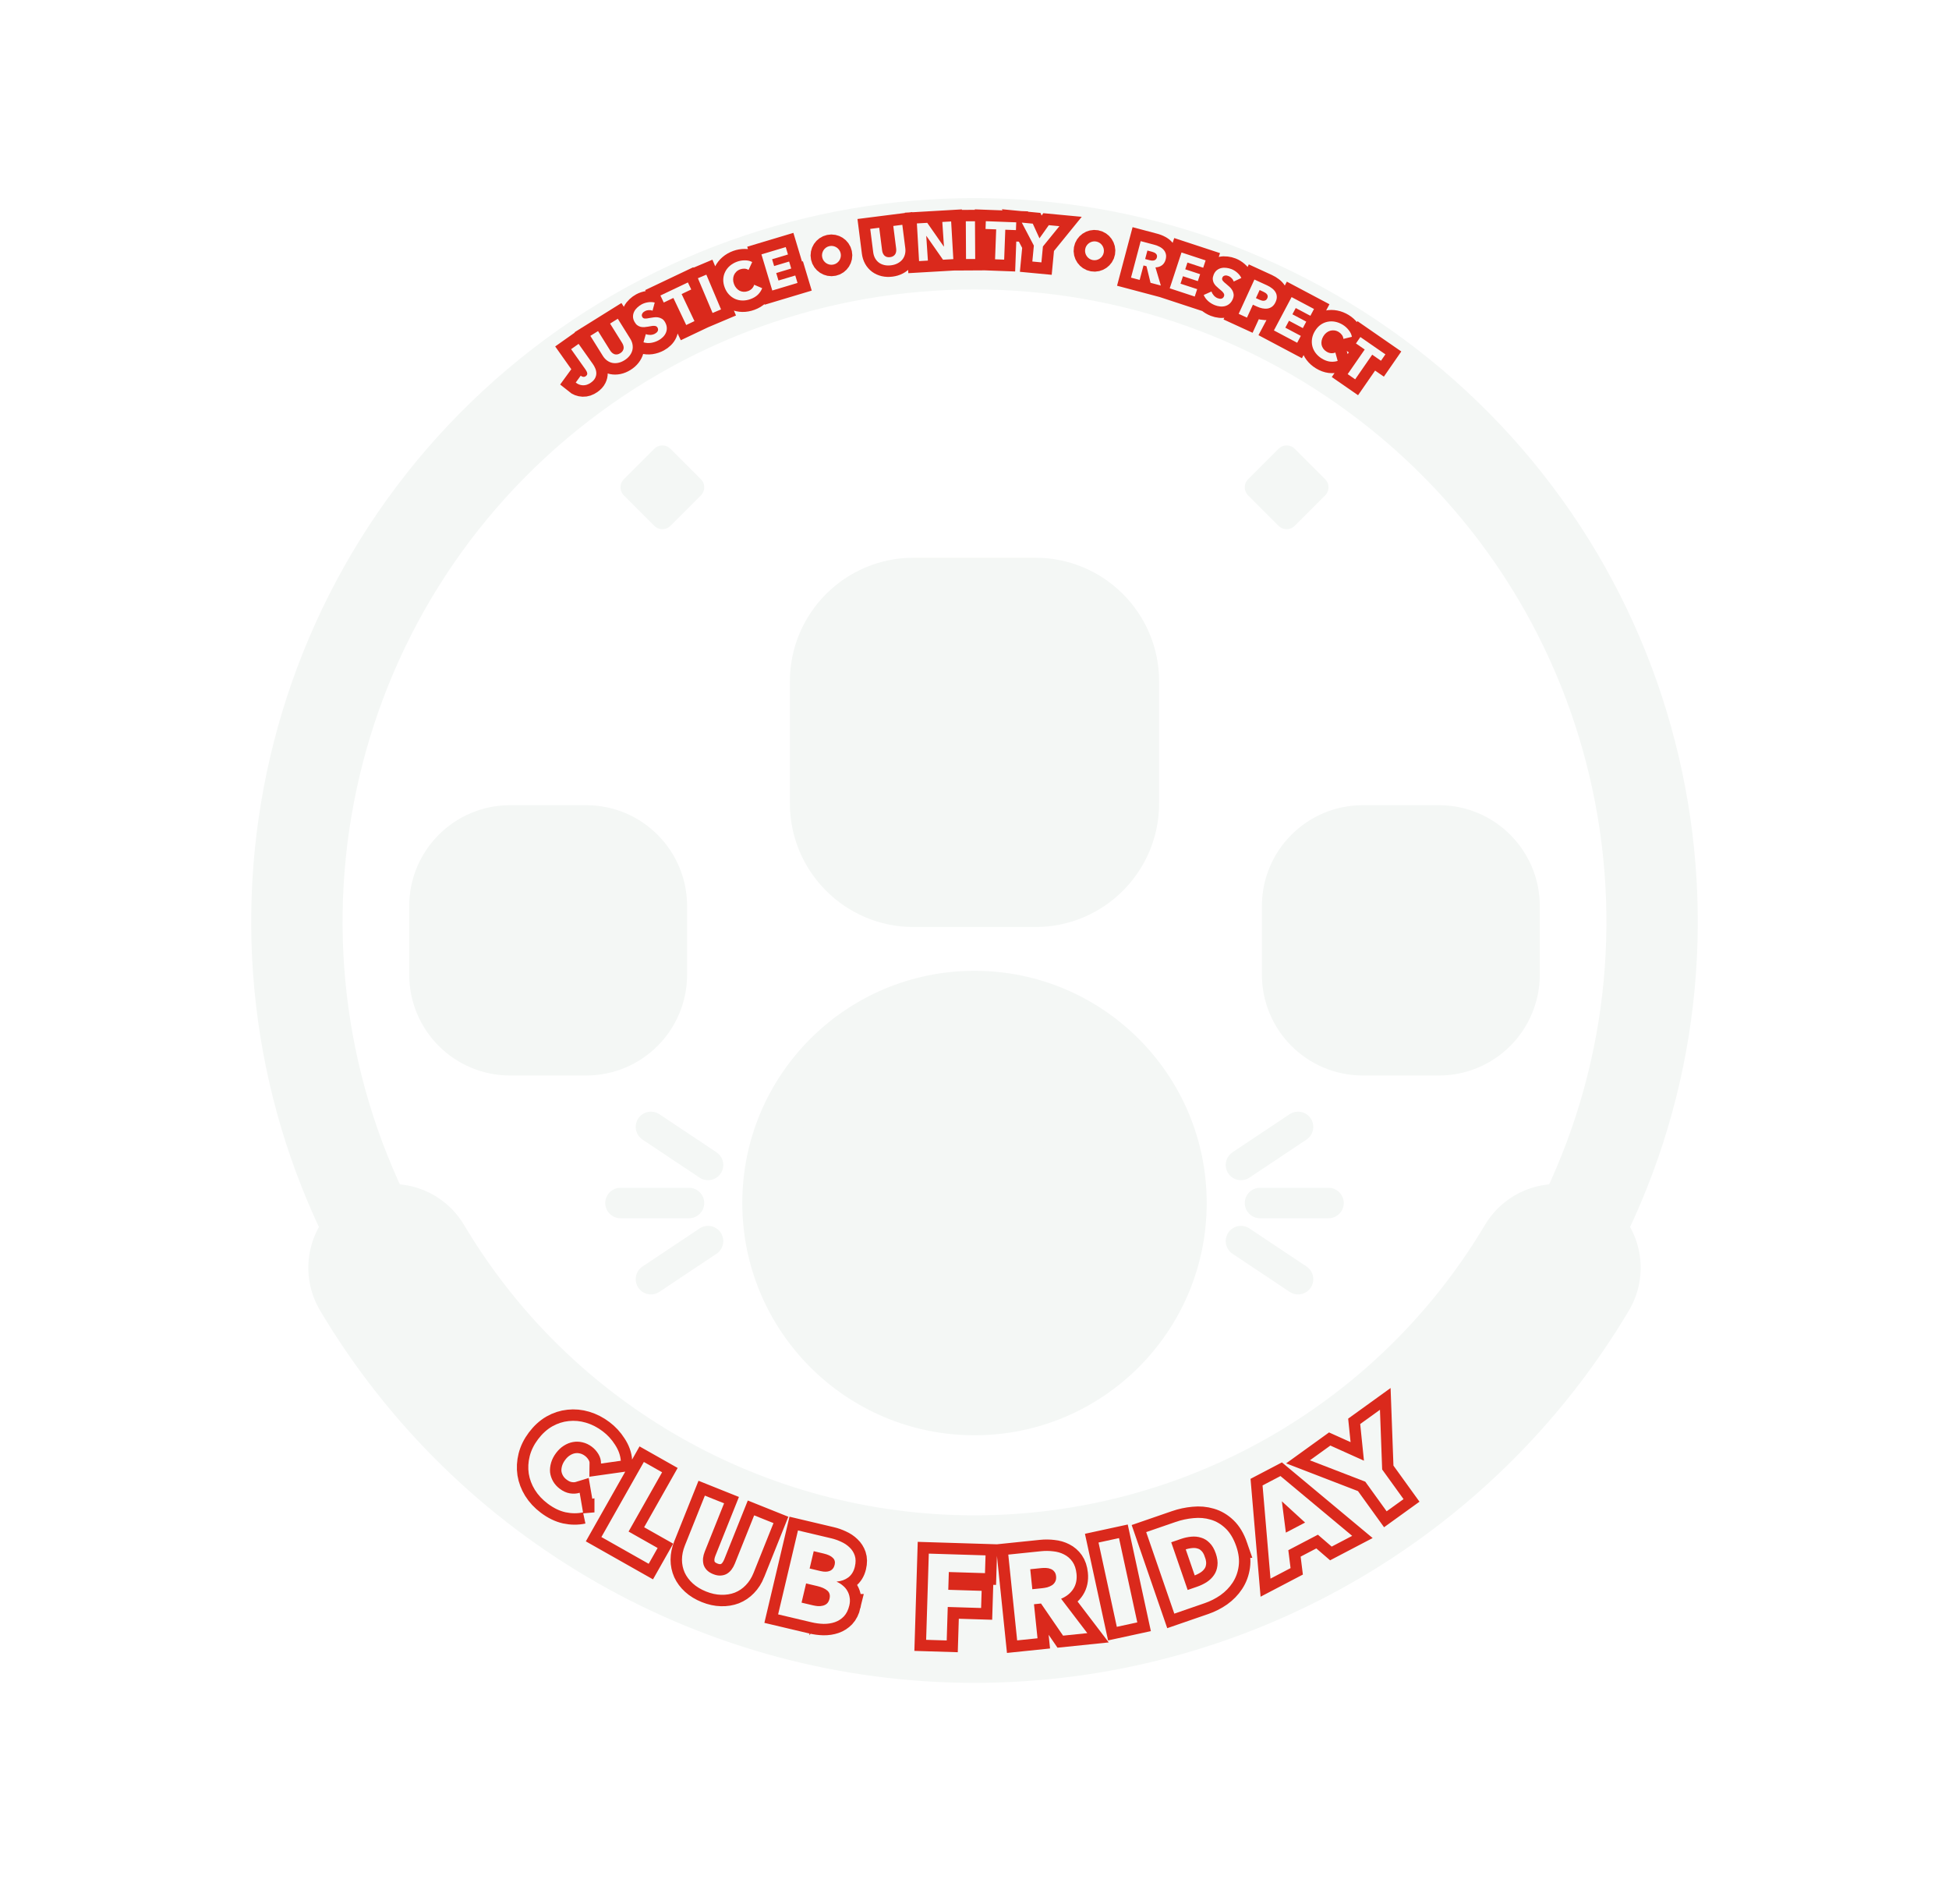
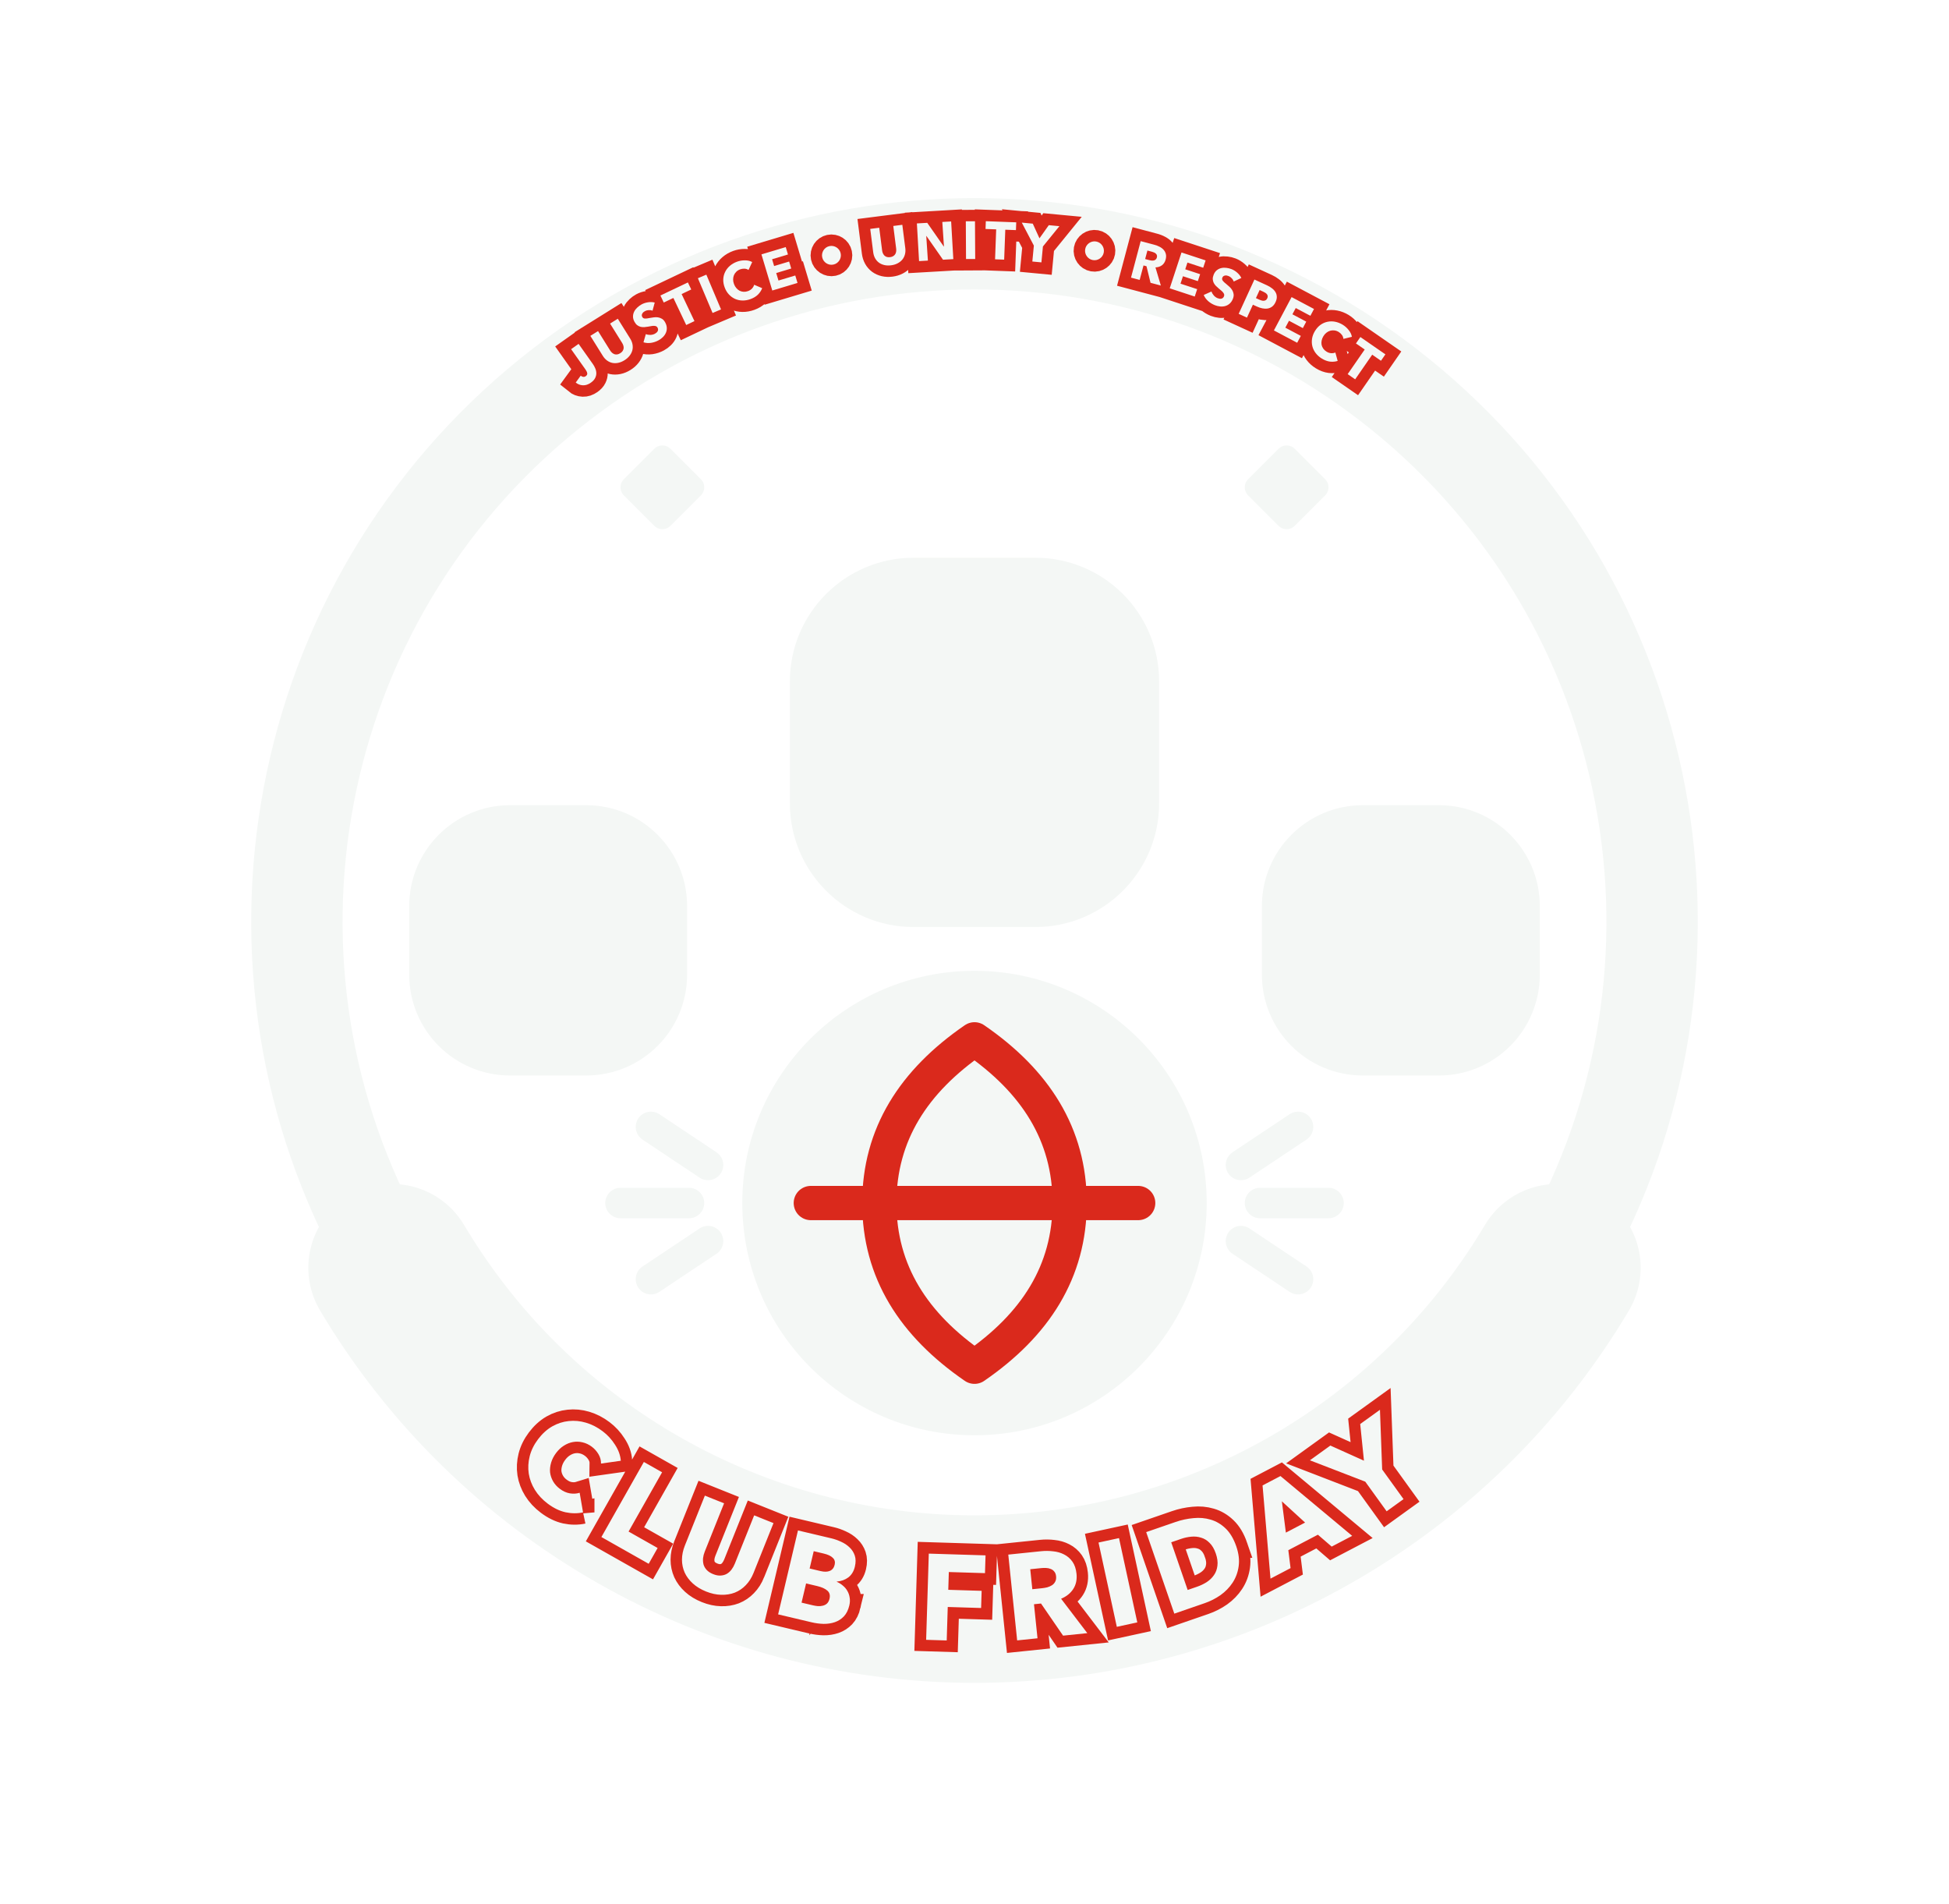
<svg xmlns="http://www.w3.org/2000/svg" viewBox="0 0 512 500" role="img" aria-labelledby="title desc" version="1.1" id="svg15">
  <g stroke="#F4F7F5" stroke-width="13" stroke-linecap="round" stroke-linejoin="round" id="g8">
    <path fill="none" stroke="#F4F7F5" d="M103 333a178 178 0 1 1 306 0" id="path1" />
    <g id="younger-member" aria-label="younger-member">
      <rect x="114" y="218" width="60" height="58" rx="20" fill="#F4F7F5" stroke="#F4F7F5" id="rect1" />
      <circle cx="144" cy="247" r="7" fill="none" stroke="none" id="circle1" />
    </g>
    <g id="adult-member" aria-label="adult-member">
      <rect x="214" y="153" width="84" height="84" rx="26" fill="#F4F7F5" stroke="#F4F7F5" id="rect2" />
      <circle cx="256" cy="195" r="9" fill="none" stroke="none" id="circle2" />
    </g>
    <g id="older-member" aria-label="older-member">
      <rect x="338" y="218" width="60" height="58" rx="20" fill="#F4F7F5" stroke="#F4F7F5" id="rect3" />
      <circle cx="368" cy="247" r="7" fill="none" stroke="none" id="circle3" />
    </g>
    <circle cx="256" cy="316" r="55" fill="#F4F7F5" stroke="#F4F7F5" stroke-width="12" id="circle4" />
-     <path fill="none" stroke="#F4F7F5" stroke-width="9" d="M256 273c-16 11-25 25-25 43s9 32 25 43m0-86c16 11 25 25 25 43s-9 32-25 43m-43-43h86" id="path4" />
+     <path fill="none" stroke="#DA291C" stroke-width="9" d="M256 273c-16 11-25 25-25 43s9 32 25 43m0-86c16 11 25 25 25 43s-9 32-25 43m-43-43h86" id="path4" />
    <path fill="none" stroke="#F4F7F5" stroke-width="8" d="M181 316h-18M186 306l-15-10M186 326l-15 10M331 316h18M326 306l15-10M326 326l15 10" id="path5" />
    <path fill="none" stroke="#F4F7F5" d="M103 333a178 178 0 0 0 306 0" id="path6" />
    <path fill="#F4F7F5" stroke="#F4F7F5" stroke-width="6" d="m174 120 8 8-8 8-8-8z" id="path7" />
    <path fill="#F4F7F5" stroke="#F4F7F5" stroke-width="6" d="m338 120 8 8-8 8-8-8z" id="path8" />
  </g>
  <defs id="defs8">
    <path id="motto-arc" d="M103 333a178 178 0 1 1 306 0" />
    <path id="name-arc" d="M103 333a178 178 0 0 0 306 0" />
  </defs>
  <path d="M103 333a178 178 0 1 1 306 0" fill="none" stroke="#F4F7F5" stroke-width="24" stroke-linecap="round" id="path9" />
  <path d="M103 333a178 178 0 0 0 306 0" fill="none" stroke="#F4F7F5" stroke-width="44" stroke-linecap="round" id="path10" />
  <g font-family="Avenir Next, Trebuchet MS, Arial, sans-serif" text-anchor="middle" id="g15">
    <g id="text14" style="font-weight:700;font-size:14px;letter-spacing:1.5;stroke:#da291c;stroke-width:6;paint-order:stroke fill" aria-label="JUSTICE•UNITY•RESPECT">
      <path style="fill:#f4f7f5" d="m 155.767,95.652 q 0.34,0.48 0.597,1.087 0.269,0.598 0.287,1.254 0.022,0.636 -0.302,1.294 -0.312,0.65 -1.135,1.232 -1.029,0.728 -2.086,0.687 -1.066,-0.052 -1.885,-0.724 l 1.313,-1.804 q 0.306,0.263 0.65,0.312 0.355,0.041 0.663,-0.178 0.48,-0.34 0.394,-0.776 -0.074,-0.445 -0.455,-0.982 l -3.777,-5.337 1.966,-1.391 3.769,5.325 z m 9.796,-6.688 q 0.474,0.76 0.605,1.553 0.136,0.773 -0.058,1.521 -0.201,0.736 -0.723,1.408 -0.51,0.664 -1.329,1.175 -0.832,0.519 -1.652,0.684 -0.821,0.165 -1.558,0.015 -0.745,-0.163 -1.379,-0.625 -0.642,-0.474 -1.116,-1.234 l -3.267,-5.239 2.02,-1.259 3.163,5.073 q 0.215,0.345 0.491,0.602 0.288,0.25 0.621,0.388 0.338,0.119 0.724,0.076 0.398,-0.05 0.825,-0.317 0.428,-0.267 0.636,-0.594 0.22,-0.335 0.262,-0.691 0.035,-0.368 -0.075,-0.729 -0.109,-0.361 -0.324,-0.705 l -3.163,-5.073 2.031,-1.267 3.267,5.239 z m 5.857,-7.349 q -0.458,-0.198 -1.008,-0.154 -0.544,0.025 -0.95,0.245 -0.209,0.114 -0.411,0.271 -0.189,0.15 -0.301,0.355 -0.119,0.192 -0.148,0.431 -0.024,0.22 0.116,0.478 0.12,0.221 0.287,0.322 0.179,0.094 0.411,0.111 0.245,0.011 0.544,-0.025 0.293,-0.047 0.654,-0.116 0.523,-0.093 1.103,-0.169 0.573,-0.088 1.127,-0.007 0.554,0.082 1.053,0.384 0.492,0.29 0.846,0.942 0.407,0.751 0.425,1.458 0.023,0.688 -0.251,1.299 -0.274,0.611 -0.783,1.11 -0.509,0.5 -1.149,0.847 -0.935,0.508 -1.982,0.662 -1.054,0.142 -1.96,-0.147 l 0.616,-2.151 q 0.534,0.22 1.197,0.21 0.669,-0.029 1.186,-0.309 0.234,-0.127 0.429,-0.296 0.195,-0.169 0.295,-0.367 0.112,-0.204 0.11,-0.442 -0.002,-0.238 -0.142,-0.496 -0.134,-0.246 -0.35,-0.352 -0.217,-0.105 -0.524,-0.114 -0.302,-0.027 -0.706,0.049 -0.399,0.057 -0.903,0.156 -0.492,0.092 -0.998,0.128 -0.494,0.029 -0.967,-0.08 -0.468,-0.128 -0.885,-0.427 -0.412,-0.318 -0.732,-0.909 -0.394,-0.726 -0.379,-1.403 0.015,-0.677 0.314,-1.27 0.299,-0.593 0.822,-1.068 0.516,-0.487 1.131,-0.821 0.738,-0.401 1.648,-0.544 0.922,-0.15 1.788,0.065 z m 7.638,-4.377 3.375,7.107 -2.163,1.027 -3.375,-7.107 -2.529,1.201 -0.877,-1.846 7.221,-3.43 0.877,1.846 z m 8.136,4.973 -3.856,-9.131 2.218,-0.937 3.856,9.131 z M 200.224,75.696 q -0.358,0.936 -1.11,1.689 -0.758,0.74 -1.941,1.174 -1.078,0.395 -2.128,0.377 -1.037,-0.022 -1.944,-0.421 -0.911,-0.412 -1.625,-1.179 -0.714,-0.767 -1.113,-1.858 -0.41,-1.117 -0.361,-2.164 0.062,-1.052 0.514,-1.933 0.447,-0.895 1.242,-1.574 0.795,-0.679 1.86,-1.069 0.986,-0.361 2.062,-0.353 1.085,-0.01 1.922,0.444 l -0.966,2.084 q -0.474,-0.318 -1.064,-0.341 -0.59,-0.022 -1.129,0.175 -0.592,0.217 -1.009,0.623 -0.409,0.389 -0.624,0.9 -0.215,0.511 -0.22,1.109 -0.009,0.585 0.217,1.203 0.231,0.631 0.621,1.084 0.39,0.454 0.871,0.709 0.49,0.238 1.053,0.27 0.563,0.032 1.142,-0.18 0.67,-0.246 1.074,-0.692 0.403,-0.446 0.551,-0.977 l 2.104,0.899 z m 2.656,0.613 -2.85,-9.493 6.383,-1.916 0.584,1.944 -4.17,1.252 0.535,1.783 3.942,-1.183 0.551,1.837 -3.942,1.183 0.592,1.971 4.412,-1.324 0.588,1.958 z" id="path15" />
      <path style="fill:#f4f7f5" d="m 220.84,66.548 q 0.109,0.506 0.011,0.986 -0.098,0.479 -0.355,0.878 -0.258,0.399 -0.655,0.685 -0.397,0.286 -0.903,0.395 -0.506,0.109 -0.986,0.011 -0.479,-0.098 -0.878,-0.355 -0.399,-0.258 -0.685,-0.655 -0.286,-0.397 -0.395,-0.903 -0.109,-0.506 -0.011,-0.986 0.098,-0.479 0.355,-0.878 0.258,-0.399 0.655,-0.685 0.397,-0.286 0.903,-0.395 0.506,-0.109 0.986,-0.011 0.479,0.098 0.878,0.355 0.399,0.258 0.685,0.655 0.286,0.397 0.395,0.903 z" id="path16" />
      <path style="fill:#f4f7f5" d="m 237.819,65.176 q 0.113,0.889 -0.099,1.664 -0.2,0.759 -0.688,1.358 -0.49,0.584 -1.245,0.977 -0.741,0.39 -1.699,0.512 -0.972,0.124 -1.787,-0.069 -0.815,-0.193 -1.422,-0.638 -0.609,-0.459 -0.992,-1.144 -0.385,-0.699 -0.498,-1.588 l -0.778,-6.125 2.361,-0.3 0.754,5.93 q 0.051,0.403 0.194,0.752 0.157,0.347 0.402,0.612 0.258,0.25 0.626,0.372 0.382,0.121 0.882,0.057 0.5,-0.064 0.826,-0.274 0.34,-0.213 0.527,-0.519 0.185,-0.32 0.236,-0.693 0.051,-0.373 1.6e-4,-0.776 l -0.754,-5.93 2.375,-0.302 0.778,6.125 z m 9.907,3.044 -4.358,-6.24 -0.042,0.002 0.431,6.468 -2.32,0.134 -0.573,-9.895 2.725,-0.158 4.343,6.227 0.042,-0.002 -0.43,-6.454 2.32,-0.134 0.573,9.895 z m 6.05,-0.178 -0.058,-9.912 2.408,-0.014 0.058,9.912 z m 10.313,-7.703 -0.295,7.862 -2.392,-0.09 0.295,-7.862 -2.798,-0.105 0.076,-2.043 7.988,0.299 -0.076,2.043 z m 9.886,4.398 -0.397,4.181 -2.383,-0.226 0.397,-4.181 -3.168,-6.038 2.885,0.274 1.758,3.851 2.451,-3.452 2.787,0.264 z" id="path17" />
      <path style="fill:#f4f7f5" d="m 289.958,66.311 q -0.091,0.51 -0.363,0.916 -0.272,0.406 -0.662,0.678 -0.39,0.272 -0.865,0.386 -0.476,0.114 -0.985,0.023 -0.51,-0.091 -0.916,-0.363 -0.406,-0.272 -0.678,-0.662 -0.272,-0.39 -0.386,-0.865 -0.114,-0.476 -0.023,-0.985 0.091,-0.51 0.363,-0.916 0.272,-0.406 0.662,-0.678 0.39,-0.272 0.865,-0.386 0.476,-0.114 0.985,-0.023 0.51,0.091 0.916,0.363 0.406,0.272 0.678,0.662 0.272,0.39 0.386,0.865 0.114,0.476 0.023,0.985 z" id="path18" />
      <path style="fill:#f4f7f5" d="m 302.245,74.283 -1.062,-4.352 -0.785,-0.208 -1.009,3.802 -2.273,-0.603 2.542,-9.581 3.654,0.969 q 0.69,0.183 1.3,0.504 0.627,0.311 1.052,0.786 0.438,0.478 0.602,1.116 0.164,0.637 -0.055,1.463 -0.258,0.974 -0.962,1.497 -0.704,0.523 -1.713,0.56 l 1.416,4.764 z m 1.668,-6.669 q 0.09,-0.338 -0.005,-0.581 -0.078,-0.252 -0.279,-0.422 -0.184,-0.179 -0.458,-0.295 -0.26,-0.112 -0.517,-0.181 l -1.231,-0.327 -0.592,2.233 1.096,0.291 q 0.284,0.075 0.593,0.114 0.312,0.025 0.588,-0.032 0.276,-0.057 0.486,-0.248 0.223,-0.187 0.32,-0.552 z m 3.372,8.118 3.096,-9.416 6.331,2.082 -0.634,1.928 -4.136,-1.36 -0.582,1.769 3.91,1.286 -0.599,1.822 -3.91,-1.286 -0.643,1.955 4.376,1.439 -0.638,1.942 z m 16.807,-1.778 q -0.144,-0.477 -0.531,-0.87 -0.369,-0.4 -0.8,-0.569 -0.222,-0.087 -0.472,-0.14 -0.237,-0.048 -0.465,-0.002 -0.223,0.033 -0.425,0.164 -0.184,0.124 -0.291,0.397 -0.092,0.235 -0.062,0.427 0.043,0.197 0.18,0.386 0.15,0.194 0.369,0.4 0.225,0.193 0.51,0.425 0.408,0.34 0.84,0.735 0.437,0.382 0.732,0.858 0.295,0.476 0.385,1.053 0.095,0.563 -0.175,1.254 -0.311,0.795 -0.841,1.264 -0.511,0.461 -1.155,0.645 -0.643,0.184 -1.354,0.116 -0.71,-0.068 -1.388,-0.333 -0.991,-0.388 -1.784,-1.089 -0.788,-0.714 -1.15,-1.593 l 2.042,-0.914 q 0.176,0.55 0.611,1.051 0.453,0.493 1.001,0.708 0.248,0.097 0.503,0.137 0.255,0.04 0.47,-0.011 0.228,-0.046 0.409,-0.201 0.181,-0.155 0.288,-0.428 0.102,-0.261 0.043,-0.494 -0.059,-0.234 -0.25,-0.474 -0.173,-0.248 -0.492,-0.509 -0.301,-0.268 -0.701,-0.59 -0.387,-0.317 -0.741,-0.681 -0.341,-0.359 -0.562,-0.791 -0.203,-0.44 -0.244,-0.952 -0.022,-0.52 0.223,-1.146 0.301,-0.769 0.828,-1.194 0.527,-0.425 1.173,-0.578 0.646,-0.153 1.346,-0.059 0.705,0.081 1.357,0.336 0.782,0.306 1.478,0.91 0.709,0.608 1.102,1.409 z m 11.002,5.381 q -0.362,0.789 -0.906,1.202 -0.538,0.4 -1.186,0.503 -0.648,0.103 -1.367,-0.042 -0.719,-0.145 -1.419,-0.466 l -1.082,-0.496 -1.558,3.398 -2.176,-0.998 4.133,-9.009 3.309,1.518 q 0.738,0.339 1.304,0.783 0.585,0.438 0.904,0.984 0.338,0.54 0.36,1.197 0.041,0.65 -0.315,1.426 z m -2.182,-0.985 q 0.146,-0.318 0.112,-0.58 -0.034,-0.262 -0.198,-0.476 -0.164,-0.214 -0.426,-0.38 -0.25,-0.161 -0.542,-0.295 l -0.954,-0.438 -0.975,2.125 0.916,0.42 q 0.305,0.14 0.609,0.218 0.303,0.078 0.578,0.049 0.287,-0.022 0.508,-0.167 0.226,-0.158 0.372,-0.476 z m 1.744,8.444 4.643,-8.757 5.888,3.122 -0.951,1.793 -3.847,-2.04 -0.872,1.645 3.636,1.928 -0.898,1.695 -3.636,-1.928 -0.964,1.818 4.069,2.158 -0.957,1.806 z m 16.749,8.008 q -0.955,0.303 -2.013,0.184 -1.051,-0.132 -2.127,-0.787 -0.981,-0.597 -1.621,-1.43 -0.628,-0.825 -0.882,-1.783 -0.246,-0.969 -0.09,-2.005 0.156,-1.036 0.76,-2.029 0.619,-1.016 1.468,-1.63 0.861,-0.607 1.832,-0.802 0.979,-0.207 2.005,-0.009 1.026,0.199 1.995,0.789 0.897,0.546 1.561,1.393 0.684,0.842 0.85,1.78 l -2.232,0.542 q -0.047,-0.569 -0.397,-1.045 -0.35,-0.475 -0.84,-0.774 -0.538,-0.328 -1.116,-0.401 -0.559,-0.078 -1.093,0.072 -0.534,0.15 -1.005,0.519 -0.463,0.357 -0.806,0.919 -0.349,0.574 -0.461,1.161 -0.112,0.588 -0.012,1.124 0.119,0.531 0.445,0.992 0.326,0.461 0.852,0.781 0.61,0.371 1.21,0.409 0.6,0.038 1.108,-0.178 l 0.607,2.206 z m 9.073,-1.636 -4.477,6.47 -1.969,-1.362 4.477,-6.47 -2.302,-1.593 1.163,-1.681 6.573,4.549 -1.163,1.681 z" id="path19" />
    </g>
    <path d="m 153.164,397.256 q -2.241,0.477 -4.621,-0.032 -2.361,-0.535 -4.662,-2.266 -2.097,-1.577 -3.368,-3.615 -1.245,-2.018 -1.607,-4.252 -0.342,-2.26 0.243,-4.582 0.586,-2.322 2.182,-4.445 1.635,-2.174 3.704,-3.38 2.095,-1.187 4.348,-1.414 2.272,-0.253 4.563,0.429 2.29,0.682 4.362,2.24 1.918,1.443 3.24,3.518 1.367,2.069 1.536,4.239 l -5.198,0.735 q 0.021,-1.306 -0.668,-2.465 -0.69,-1.159 -1.738,-1.948 -1.151,-0.866 -2.45,-1.162 -1.254,-0.303 -2.502,-0.08 -1.248,0.222 -2.401,0.957 -1.134,0.709 -2.038,1.911 -0.923,1.227 -1.309,2.539 -0.386,1.311 -0.279,2.553 0.152,1.235 0.79,2.356 0.638,1.121 1.764,1.967 1.304,0.981 2.661,1.201 1.356,0.22 2.56,-0.156 l 0.888,5.153 z m 4.822,6.476 11.155,-19.72 4.791,2.71 -8.807,15.57 7.632,4.317 -2.348,4.15 z m 39.965,9.442 q -0.761,1.901 -2.045,3.214 -1.242,1.295 -2.883,1.948 -1.628,0.623 -3.571,0.569 -1.913,-0.042 -3.963,-0.863 -2.079,-0.833 -3.493,-2.123 -1.414,-1.29 -2.132,-2.853 -0.707,-1.593 -0.712,-3.387 0.007,-1.824 0.768,-3.726 l 5.246,-13.101 5.05,2.022 -5.079,12.685 q -0.345,0.862 -0.446,1.717 -0.072,0.868 0.124,1.67 0.237,0.784 0.837,1.438 0.63,0.666 1.699,1.094 1.069,0.428 1.955,0.369 0.915,-0.047 1.628,-0.451 0.725,-0.434 1.242,-1.123 0.517,-0.689 0.862,-1.551 l 5.079,-12.685 5.08,2.034 -5.246,13.101 z m 25.168,8.523 q -0.427,1.806 -1.438,2.882 -1.004,1.045 -2.364,1.513 -1.36,0.467 -2.967,0.449 -1.568,-0.042 -3.157,-0.418 l -8.782,-2.077 5.215,-22.048 8.782,2.077 q 1.277,0.302 2.55,0.899 1.28,0.566 2.215,1.478 0.943,0.881 1.37,2.133 0.427,1.252 0.029,2.934 -0.435,1.837 -1.718,2.816 -1.276,0.948 -3.021,1.094 l -0.015,0.062 q 0.897,0.377 1.604,1.004 0.745,0.604 1.182,1.398 0.468,0.801 0.604,1.754 0.167,0.96 -0.09,2.05 z m -3.854,-10.678 q 0.265,-1.121 -0.489,-1.826 -0.716,-0.728 -2.397,-1.126 l -2.616,-0.619 -1.075,4.547 2.865,0.678 q 1.495,0.354 2.444,-0.047 0.988,-0.424 1.268,-1.607 z m -1.354,8.92 q 0.324,-1.37 -0.578,-2.143 -0.902,-0.772 -2.615,-1.178 l -2.958,-0.7 -1.193,5.045 2.99,0.707 q 0.623,0.147 1.299,0.209 0.715,0.037 1.31,-0.118 0.627,-0.148 1.087,-0.565 0.468,-0.448 0.659,-1.258 z m 31.344,-7.017 -0.144,4.67 8.764,0.27 -0.139,4.51 -8.764,-0.27 -0.271,8.796 -5.405,-0.167 0.698,-22.645 14.905,0.46 -0.144,4.67 z m 30.014,16.712 -5.795,-8.441 -1.846,0.191 0.925,8.944 -5.348,0.553 -2.33,-22.536 8.594,-0.888 q 1.623,-0.168 3.187,0.024 1.593,0.157 2.884,0.828 1.324,0.667 2.191,1.897 0.867,1.229 1.068,3.171 0.237,2.292 -0.843,3.98 -1.08,1.688 -3.207,2.584 l 6.886,9.036 z m -1.838,-15.606 q -0.082,-0.796 -0.482,-1.237 -0.371,-0.476 -0.938,-0.675 -0.539,-0.234 -1.217,-0.26 -0.646,-0.03 -1.251,0.033 l -2.897,0.299 0.543,5.252 2.578,-0.267 q 0.668,-0.069 1.359,-0.237 0.687,-0.2 1.23,-0.545 0.543,-0.346 0.838,-0.923 0.326,-0.581 0.237,-1.44 z m 15.955,13.29 -4.804,-22.141 5.379,-1.167 4.804,22.141 z m 31.385,-21.13 q 0.97,2.813 0.621,5.236 -0.329,2.382 -1.595,4.307 -1.245,1.885 -3.174,3.261 -1.939,1.346 -4.147,2.108 l -7.986,2.755 -7.387,-21.418 7.744,-2.671 q 2.269,-0.783 4.665,-1 2.386,-0.247 4.538,0.398 2.142,0.615 3.91,2.307 1.768,1.692 2.812,4.717 z m -5.385,1.857 q -0.626,-1.815 -1.638,-2.786 -0.992,-1.012 -2.23,-1.363 -1.218,-0.392 -2.593,-0.256 -1.345,0.125 -2.676,0.584 l -2.571,0.887 4.32,12.524 2.45,-0.845 q 1.392,-0.48 2.558,-1.221 1.186,-0.781 1.904,-1.841 0.748,-1.07 0.905,-2.479 0.188,-1.419 -0.428,-3.204 z m 30.446,-1.802 -3.622,-3.125 -7.768,4.066 0.588,4.712 -5.273,2.76 -2.085,-24.48 4.706,-2.463 18.841,15.711 z m -13.088,-11.895 1.054,8.225 5.047,-2.641 z m 26.348,-8.363 5.616,7.786 -4.438,3.201 -5.616,-7.786 -14.541,-5.609 5.372,-3.875 8.824,3.973 -0.986,-9.626 5.191,-3.744 z" id="text15" style="font-weight:800;font-size:32px;letter-spacing:4;fill:#f4f7f5;stroke:#da291c;stroke-width:6;paint-order:stroke fill" aria-label="CLUB FRIDAY" />
  </g>
</svg>
